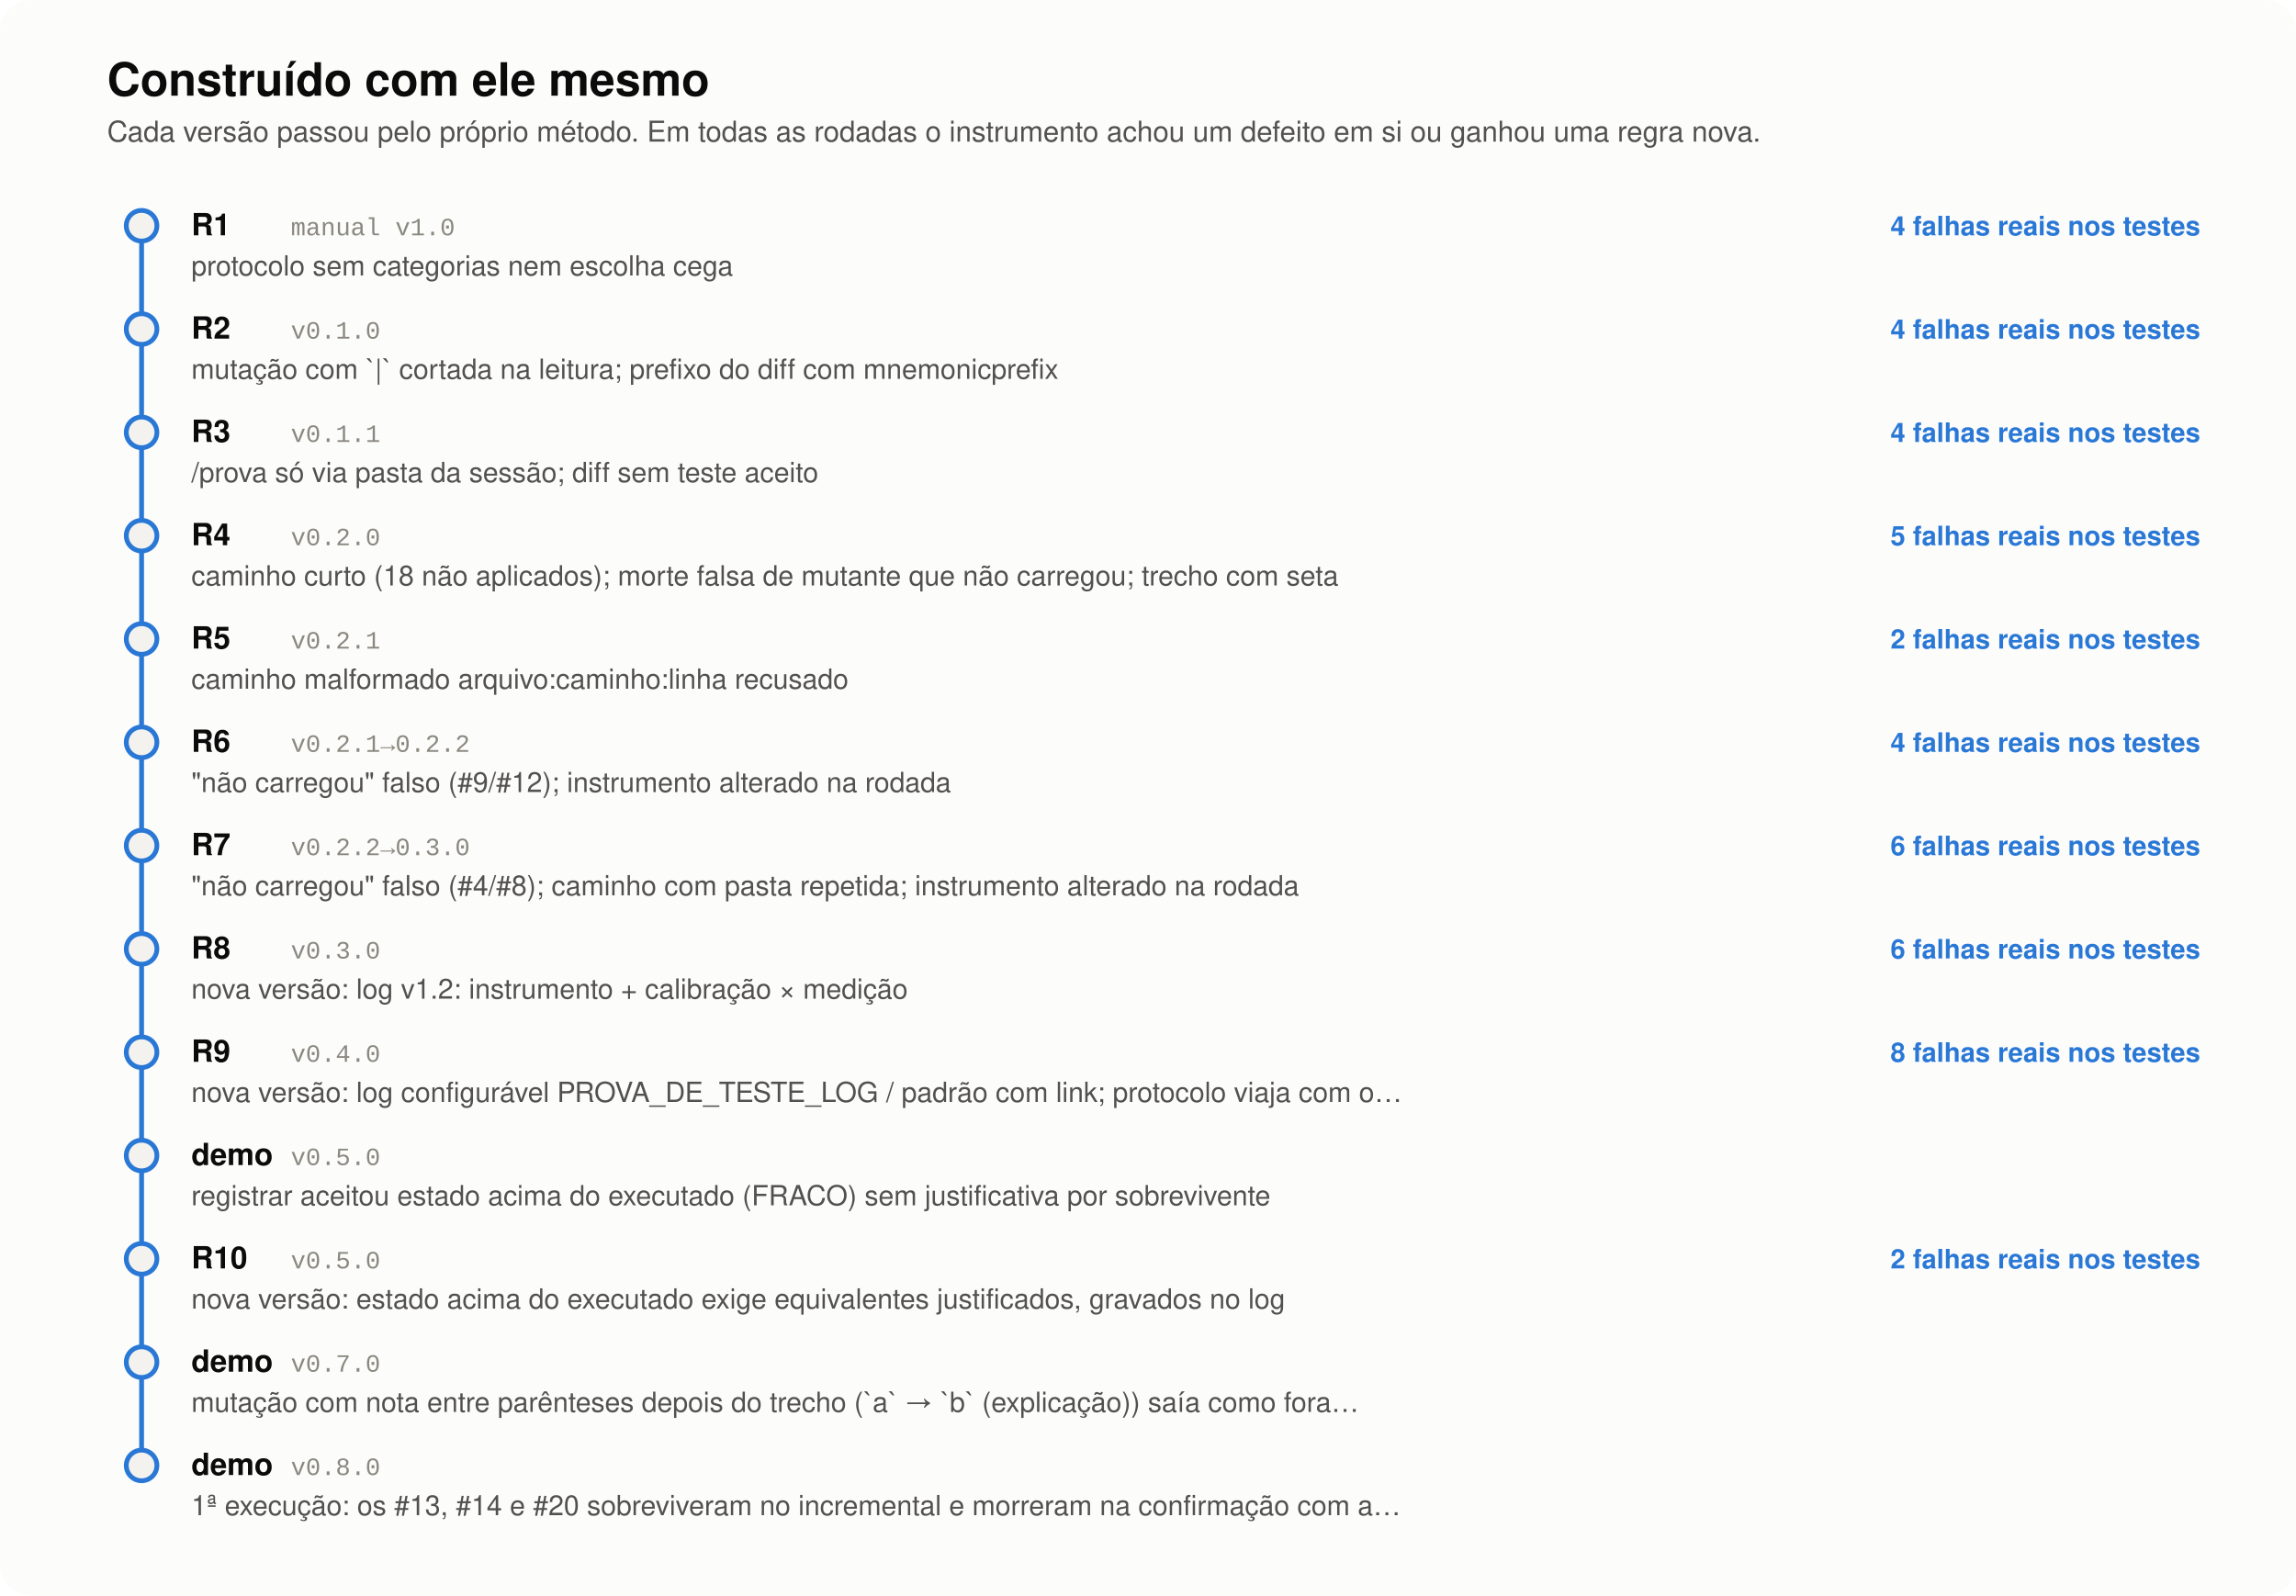
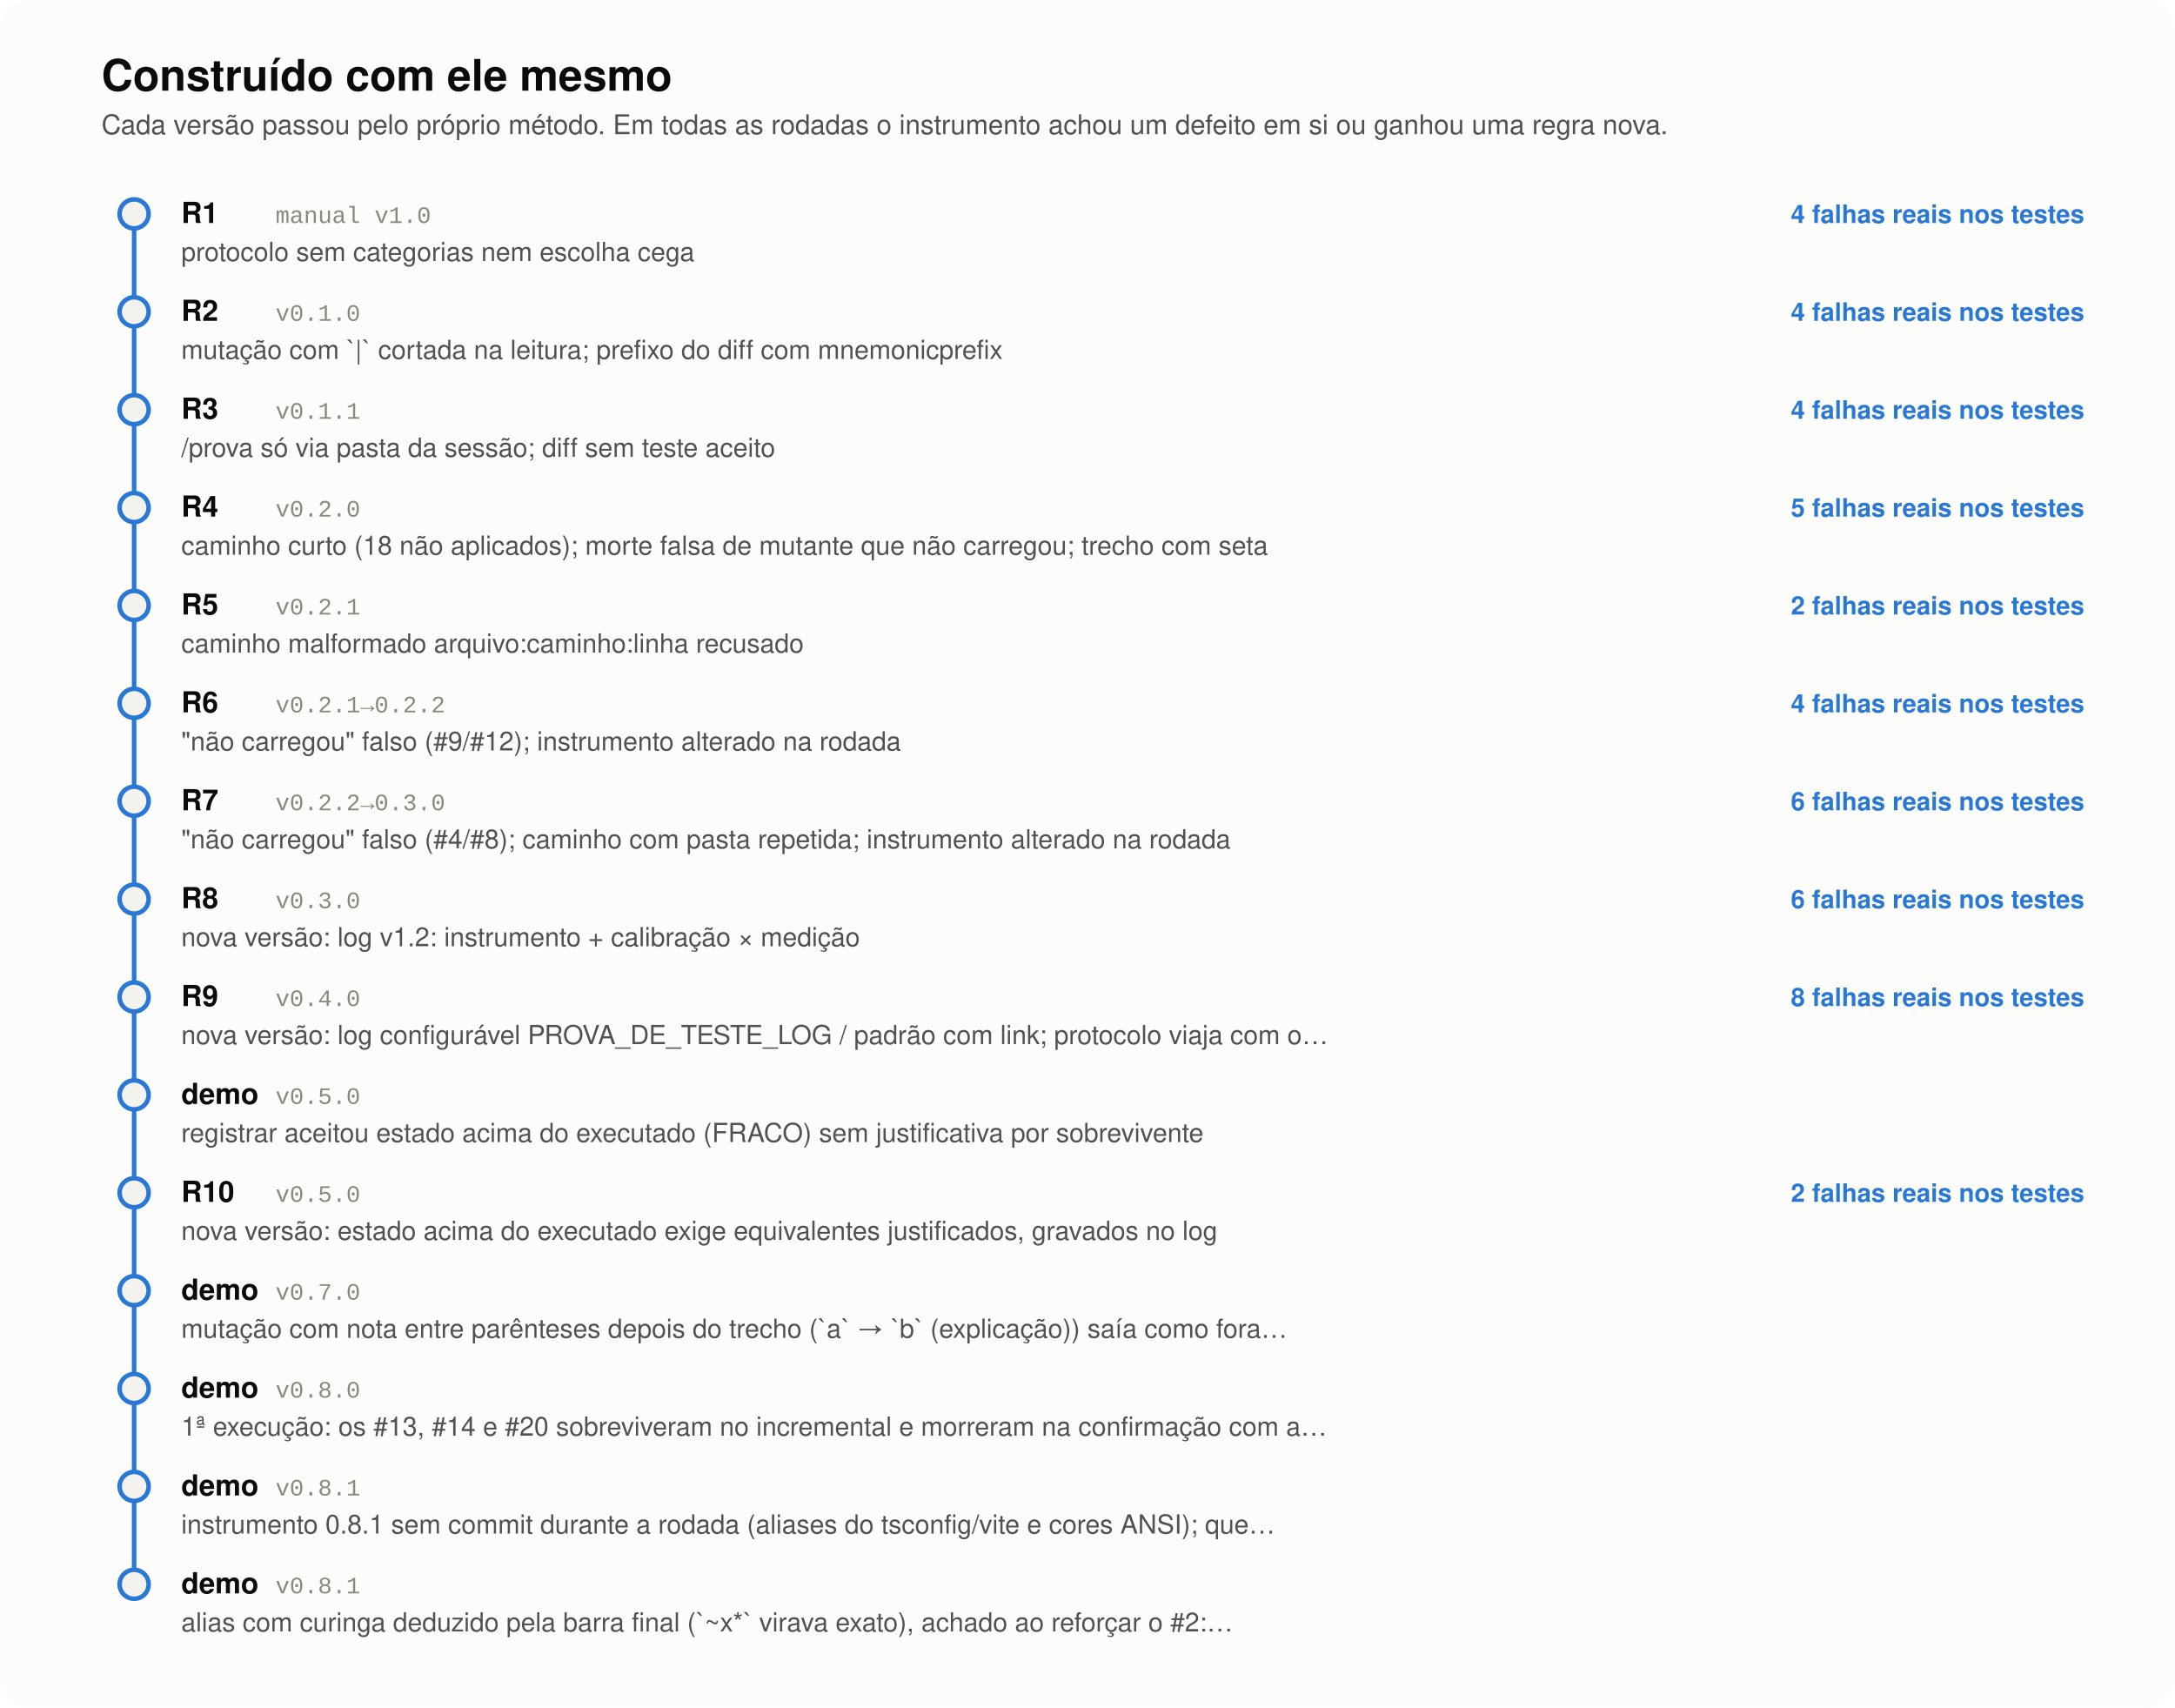
- <svg xmlns="http://www.w3.org/2000/svg" viewBox="0 0 1200 834" width="1200" height="834" role="img" aria-label="Linha do tempo das rodadas de calibração do instrumento" font-family="ui-sans-serif, -apple-system, 'Segoe UI', Helvetica, Arial, sans-serif">
+ <svg xmlns="http://www.w3.org/2000/svg" viewBox="0 0 1200 942" width="1200" height="942" role="img" aria-label="Linha do tempo das rodadas de calibração do instrumento" font-family="ui-sans-serif, -apple-system, 'Segoe UI', Helvetica, Arial, sans-serif">
  <style>
  .sup { fill: #fcfcfb; } .sup2 { fill: #f3f2ef; } .borda { stroke: #dedcd5; }
  .t1 { fill: #0b0b0b; } .t2 { fill: #52514e; } .t3 { fill: #8a887f; }
  .ac { fill: #2a78d6; } .acs { stroke: #2a78d6; } .acf { fill: #e8f1fb; }
  .ok { fill: #0f7a3d; } .okf { fill: #e3f3e8; }
  @media (prefers-color-scheme: dark) {
    .sup { fill: #1a1a19; } .sup2 { fill: #232322; } .borda { stroke: #3a3936; }
    .t1 { fill: #f0efec; } .t2 { fill: #c3c2b7; } .t3 { fill: #8f8d84; }
    .ac { fill: #3987e5; } .acs { stroke: #3987e5; } .acf { fill: #1d2c40; }
    .ok { fill: #4cc27a; } .okf { fill: #16301f; }
  }
  @media (prefers-reduced-motion: reduce) { * { animation: none !important; } }
</style>
-   <rect width="1200" height="834" rx="16" class="sup" />
+   <rect width="1200" height="942" rx="16" class="sup" />
  <text x="56" y="50" font-size="24" font-weight="800" class="t1">Construído com ele mesmo</text>
  <text x="56" y="74" font-size="15" class="t2">Cada versão passou pelo próprio método. Em todas as rodadas o instrumento achou um defeito em si ou ganhou uma regra nova.</text>
  <line x1="74" y1="126" x2="74" y2="164" class="acs" stroke-width="2.5" />
  <circle cx="74" cy="118" r="8" class="sup2 acs" stroke-width="2.5" />
  <text x="100" y="123" font-size="16" font-weight="700" class="t1">R1</text>
  <text x="152" y="123" font-size="13" class="t3" font-family="ui-monospace, 'SF Mono', Menlo, Consolas, 'Liberation Mono', monospace">manual v1.0</text>
  <text x="100" y="144" font-size="14.5" class="t2">protocolo sem categorias nem escolha cega</text>
  <text x="1150" y="123" font-size="14" class="ac" text-anchor="end" font-weight="700">4 falhas reais nos testes</text>
  <line x1="74" y1="180" x2="74" y2="218" class="acs" stroke-width="2.5" />
  <circle cx="74" cy="172" r="8" class="sup2 acs" stroke-width="2.5" />
  <text x="100" y="177" font-size="16" font-weight="700" class="t1">R2</text>
  <text x="152" y="177" font-size="13" class="t3" font-family="ui-monospace, 'SF Mono', Menlo, Consolas, 'Liberation Mono', monospace">v0.1.0</text>
  <text x="100" y="198" font-size="14.5" class="t2">mutação com `|` cortada na leitura; prefixo do diff com mnemonicprefix</text>
  <text x="1150" y="177" font-size="14" class="ac" text-anchor="end" font-weight="700">4 falhas reais nos testes</text>
  <line x1="74" y1="234" x2="74" y2="272" class="acs" stroke-width="2.5" />
  <circle cx="74" cy="226" r="8" class="sup2 acs" stroke-width="2.5" />
  <text x="100" y="231" font-size="16" font-weight="700" class="t1">R3</text>
  <text x="152" y="231" font-size="13" class="t3" font-family="ui-monospace, 'SF Mono', Menlo, Consolas, 'Liberation Mono', monospace">v0.1.1</text>
  <text x="100" y="252" font-size="14.5" class="t2">/prova só via pasta da sessão; diff sem teste aceito</text>
  <text x="1150" y="231" font-size="14" class="ac" text-anchor="end" font-weight="700">4 falhas reais nos testes</text>
  <line x1="74" y1="288" x2="74" y2="326" class="acs" stroke-width="2.5" />
  <circle cx="74" cy="280" r="8" class="sup2 acs" stroke-width="2.5" />
  <text x="100" y="285" font-size="16" font-weight="700" class="t1">R4</text>
  <text x="152" y="285" font-size="13" class="t3" font-family="ui-monospace, 'SF Mono', Menlo, Consolas, 'Liberation Mono', monospace">v0.2.0</text>
  <text x="100" y="306" font-size="14.5" class="t2">caminho curto (18 não aplicados); morte falsa de mutante que não carregou; trecho com seta</text>
  <text x="1150" y="285" font-size="14" class="ac" text-anchor="end" font-weight="700">5 falhas reais nos testes</text>
  <line x1="74" y1="342" x2="74" y2="380" class="acs" stroke-width="2.5" />
  <circle cx="74" cy="334" r="8" class="sup2 acs" stroke-width="2.5" />
  <text x="100" y="339" font-size="16" font-weight="700" class="t1">R5</text>
  <text x="152" y="339" font-size="13" class="t3" font-family="ui-monospace, 'SF Mono', Menlo, Consolas, 'Liberation Mono', monospace">v0.2.1</text>
  <text x="100" y="360" font-size="14.5" class="t2">caminho malformado arquivo:caminho:linha recusado</text>
  <text x="1150" y="339" font-size="14" class="ac" text-anchor="end" font-weight="700">2 falhas reais nos testes</text>
  <line x1="74" y1="396" x2="74" y2="434" class="acs" stroke-width="2.5" />
  <circle cx="74" cy="388" r="8" class="sup2 acs" stroke-width="2.5" />
  <text x="100" y="393" font-size="16" font-weight="700" class="t1">R6</text>
  <text x="152" y="393" font-size="13" class="t3" font-family="ui-monospace, 'SF Mono', Menlo, Consolas, 'Liberation Mono', monospace">v0.2.1→0.2.2</text>
  <text x="100" y="414" font-size="14.5" class="t2">"não carregou" falso (#9/#12); instrumento alterado na rodada</text>
  <text x="1150" y="393" font-size="14" class="ac" text-anchor="end" font-weight="700">4 falhas reais nos testes</text>
  <line x1="74" y1="450" x2="74" y2="488" class="acs" stroke-width="2.5" />
  <circle cx="74" cy="442" r="8" class="sup2 acs" stroke-width="2.5" />
  <text x="100" y="447" font-size="16" font-weight="700" class="t1">R7</text>
  <text x="152" y="447" font-size="13" class="t3" font-family="ui-monospace, 'SF Mono', Menlo, Consolas, 'Liberation Mono', monospace">v0.2.2→0.3.0</text>
  <text x="100" y="468" font-size="14.5" class="t2">"não carregou" falso (#4/#8); caminho com pasta repetida; instrumento alterado na rodada</text>
  <text x="1150" y="447" font-size="14" class="ac" text-anchor="end" font-weight="700">6 falhas reais nos testes</text>
  <line x1="74" y1="504" x2="74" y2="542" class="acs" stroke-width="2.5" />
  <circle cx="74" cy="496" r="8" class="sup2 acs" stroke-width="2.5" />
  <text x="100" y="501" font-size="16" font-weight="700" class="t1">R8</text>
  <text x="152" y="501" font-size="13" class="t3" font-family="ui-monospace, 'SF Mono', Menlo, Consolas, 'Liberation Mono', monospace">v0.3.0</text>
  <text x="100" y="522" font-size="14.5" class="t2">nova versão: log v1.2: instrumento + calibração × medição</text>
  <text x="1150" y="501" font-size="14" class="ac" text-anchor="end" font-weight="700">6 falhas reais nos testes</text>
  <line x1="74" y1="558" x2="74" y2="596" class="acs" stroke-width="2.5" />
  <circle cx="74" cy="550" r="8" class="sup2 acs" stroke-width="2.5" />
  <text x="100" y="555" font-size="16" font-weight="700" class="t1">R9</text>
  <text x="152" y="555" font-size="13" class="t3" font-family="ui-monospace, 'SF Mono', Menlo, Consolas, 'Liberation Mono', monospace">v0.4.0</text>
  <text x="100" y="576" font-size="14.5" class="t2">nova versão: log configurável PROVA_DE_TESTE_LOG / padrão com link; protocolo viaja com o…</text>
  <text x="1150" y="555" font-size="14" class="ac" text-anchor="end" font-weight="700">8 falhas reais nos testes</text>
  <line x1="74" y1="612" x2="74" y2="650" class="acs" stroke-width="2.5" />
  <circle cx="74" cy="604" r="8" class="sup2 acs" stroke-width="2.5" />
  <text x="100" y="609" font-size="16" font-weight="700" class="t1">demo</text>
  <text x="152" y="609" font-size="13" class="t3" font-family="ui-monospace, 'SF Mono', Menlo, Consolas, 'Liberation Mono', monospace">v0.5.0</text>
  <text x="100" y="630" font-size="14.5" class="t2">registrar aceitou estado acima do executado (FRACO) sem justificativa por sobrevivente</text>
  <line x1="74" y1="666" x2="74" y2="704" class="acs" stroke-width="2.5" />
  <circle cx="74" cy="658" r="8" class="sup2 acs" stroke-width="2.5" />
  <text x="100" y="663" font-size="16" font-weight="700" class="t1">R10</text>
  <text x="152" y="663" font-size="13" class="t3" font-family="ui-monospace, 'SF Mono', Menlo, Consolas, 'Liberation Mono', monospace">v0.5.0</text>
  <text x="100" y="684" font-size="14.5" class="t2">nova versão: estado acima do executado exige equivalentes justificados, gravados no log</text>
  <text x="1150" y="663" font-size="14" class="ac" text-anchor="end" font-weight="700">2 falhas reais nos testes</text>
  <line x1="74" y1="720" x2="74" y2="758" class="acs" stroke-width="2.5" />
  <circle cx="74" cy="712" r="8" class="sup2 acs" stroke-width="2.5" />
  <text x="100" y="717" font-size="16" font-weight="700" class="t1">demo</text>
  <text x="152" y="717" font-size="13" class="t3" font-family="ui-monospace, 'SF Mono', Menlo, Consolas, 'Liberation Mono', monospace">v0.7.0</text>
  <text x="100" y="738" font-size="14.5" class="t2">mutação com nota entre parênteses depois do trecho (`a` → `b` (explicação)) saía como fora…</text>
+   <line x1="74" y1="774" x2="74" y2="812" class="acs" stroke-width="2.5" />
  <circle cx="74" cy="766" r="8" class="sup2 acs" stroke-width="2.5" />
  <text x="100" y="771" font-size="16" font-weight="700" class="t1">demo</text>
  <text x="152" y="771" font-size="13" class="t3" font-family="ui-monospace, 'SF Mono', Menlo, Consolas, 'Liberation Mono', monospace">v0.8.0</text>
  <text x="100" y="792" font-size="14.5" class="t2">1ª execução: os #13, #14 e #20 sobreviveram no incremental e morreram na confirmação com a…</text>
+   <line x1="74" y1="828" x2="74" y2="866" class="acs" stroke-width="2.5" />
+   <circle cx="74" cy="820" r="8" class="sup2 acs" stroke-width="2.5" />
+   <text x="100" y="825" font-size="16" font-weight="700" class="t1">demo</text>
+   <text x="152" y="825" font-size="13" class="t3" font-family="ui-monospace, 'SF Mono', Menlo, Consolas, 'Liberation Mono', monospace">v0.8.1</text>
+   <text x="100" y="846" font-size="14.5" class="t2">instrumento 0.8.1 sem commit durante a rodada (aliases do tsconfig/vite e cores ANSI); que…</text>
+   <circle cx="74" cy="874" r="8" class="sup2 acs" stroke-width="2.5" />
+   <text x="100" y="879" font-size="16" font-weight="700" class="t1">demo</text>
+   <text x="152" y="879" font-size="13" class="t3" font-family="ui-monospace, 'SF Mono', Menlo, Consolas, 'Liberation Mono', monospace">v0.8.1</text>
+   <text x="100" y="900" font-size="14.5" class="t2">alias com curinga deduzido pela barra final (`~x*` virava exato), achado ao reforçar o #2:…</text>
</svg>
